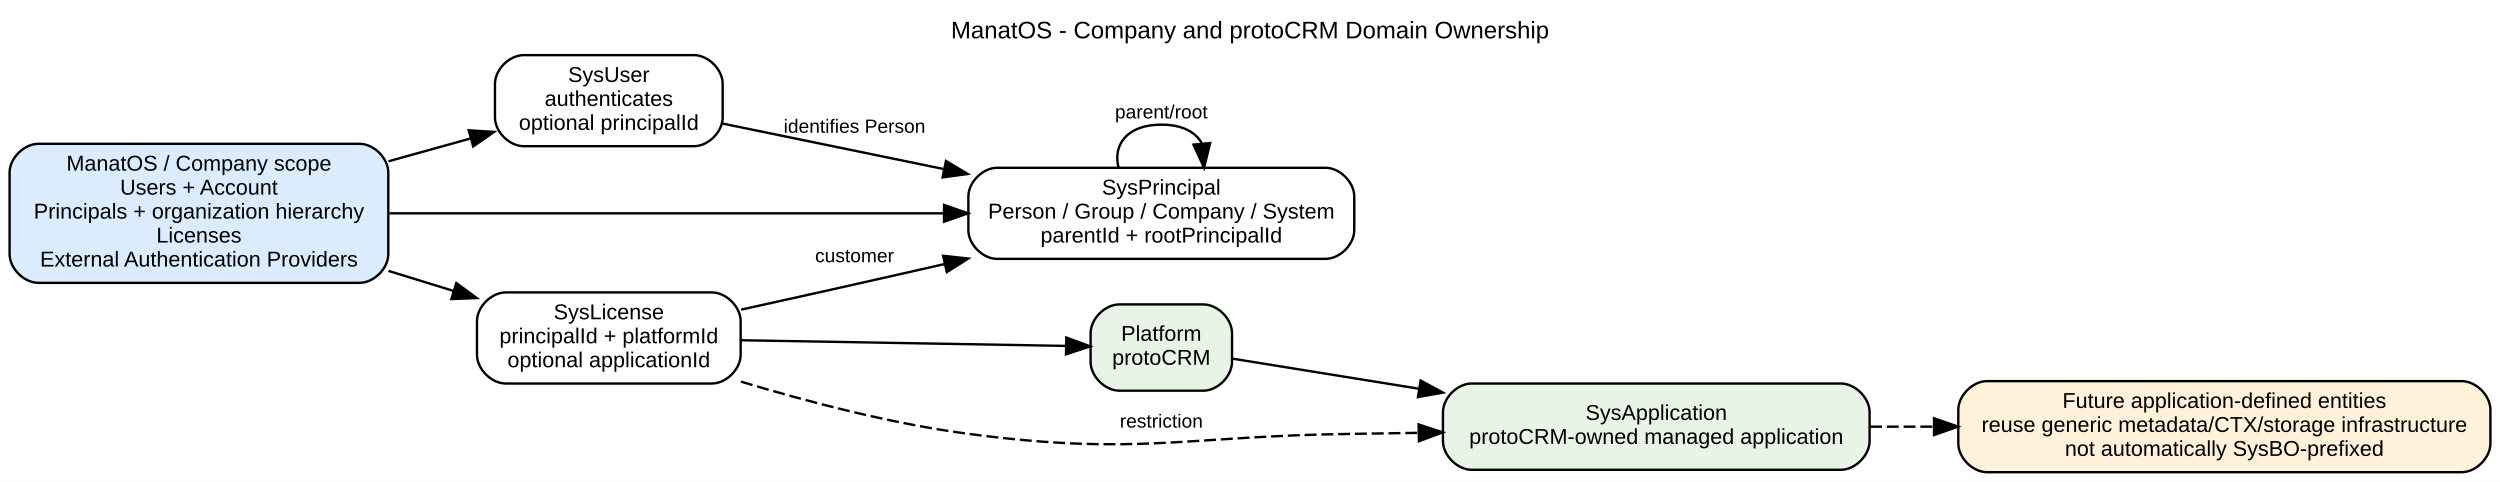
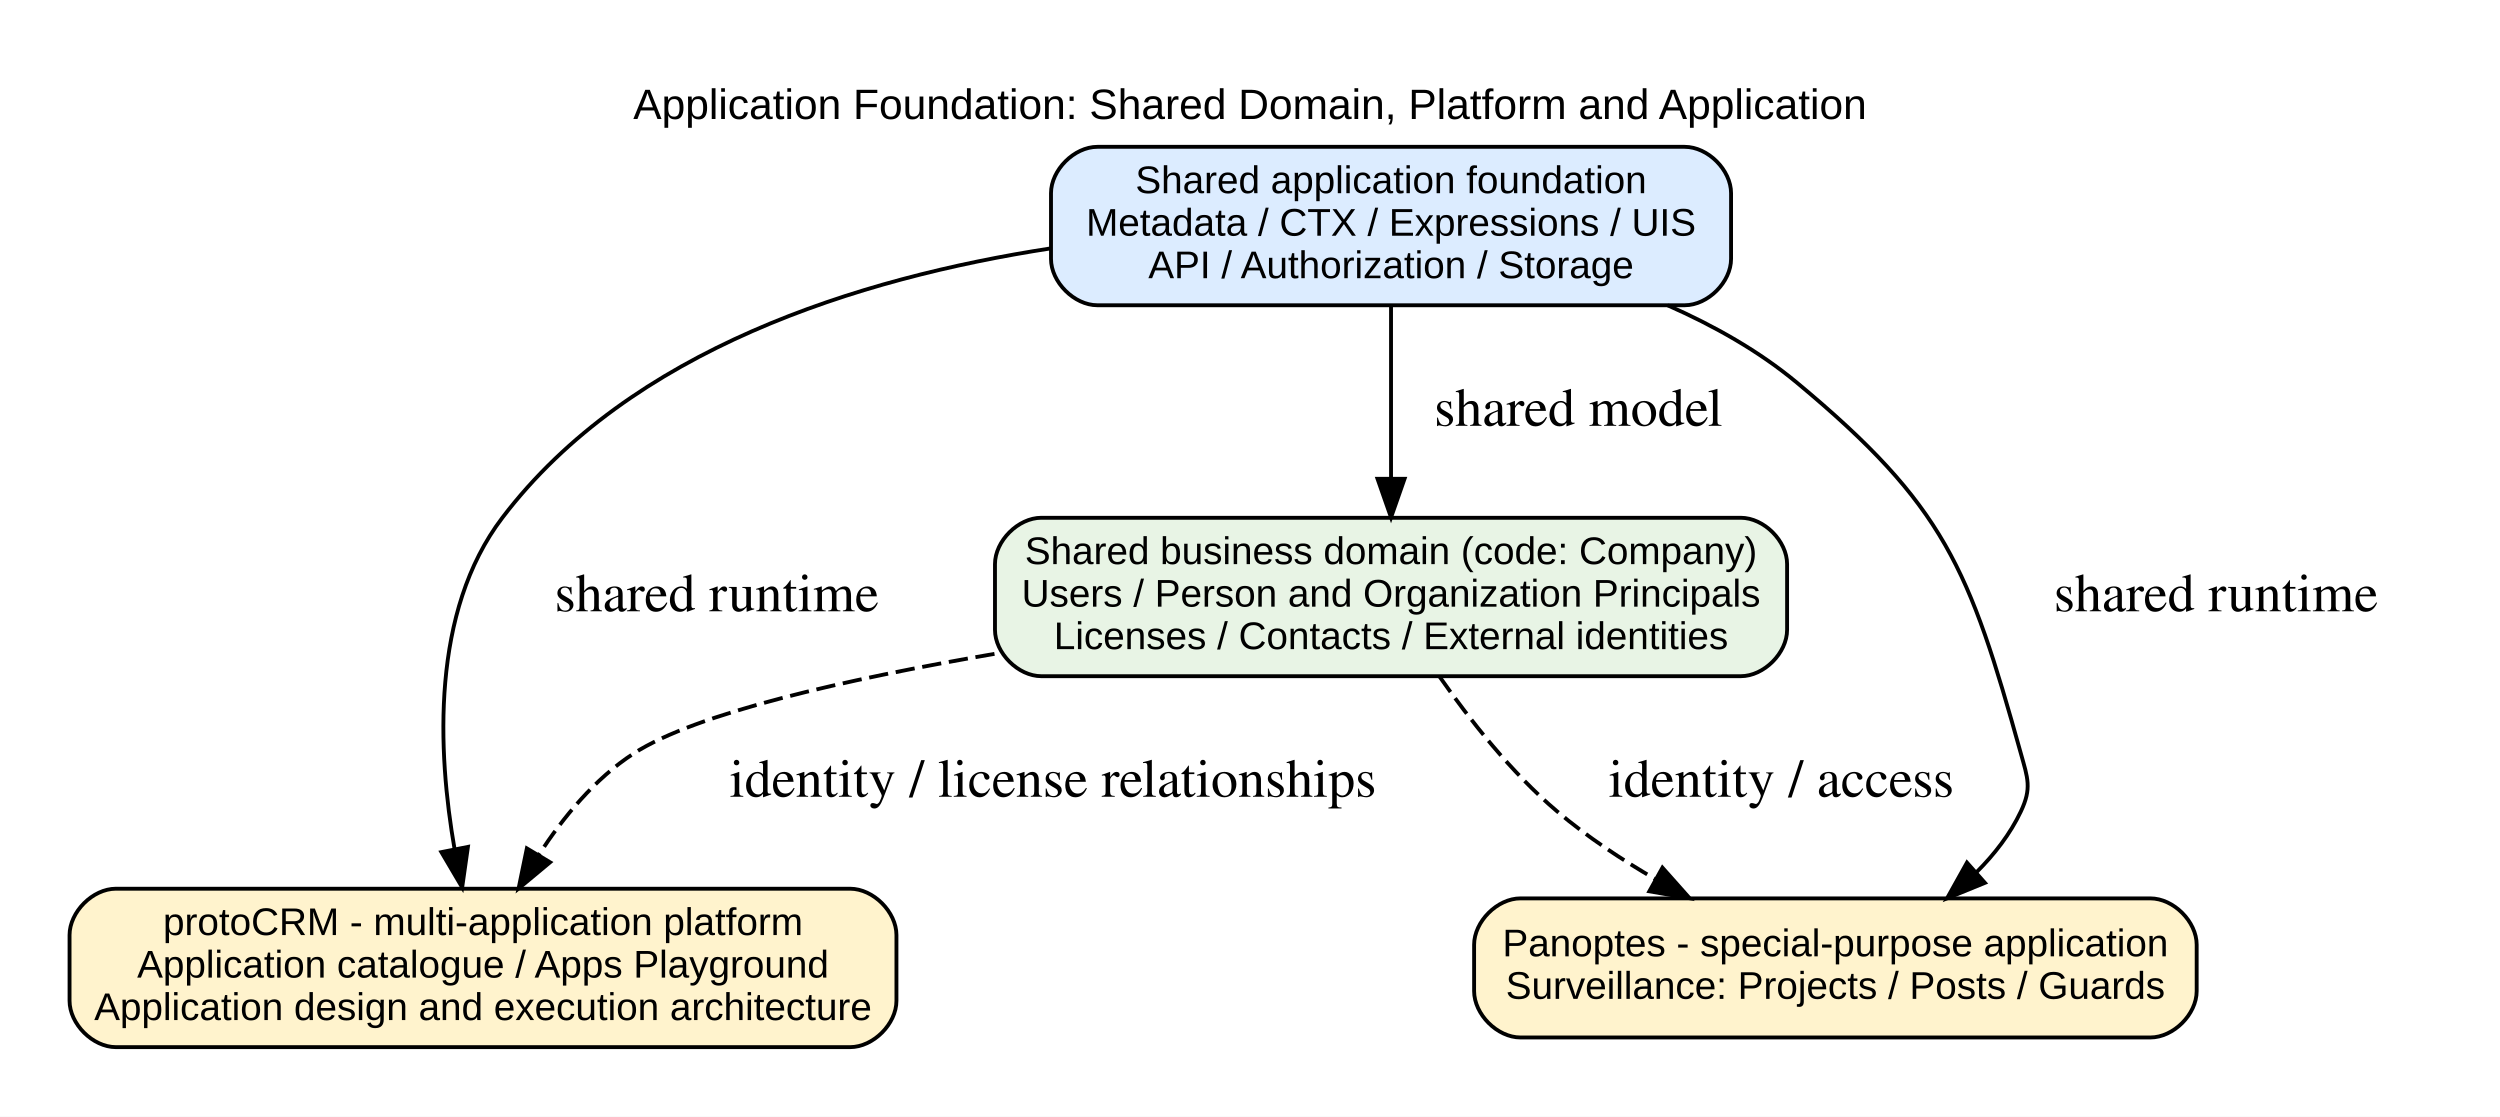
- <svg xmlns="http://www.w3.org/2000/svg" width="1043pt" height="201pt" viewBox="0.00 0.00 1043.00 201.00">
-   <g id="graph0" class="graph" transform="scale(1 1) rotate(0) translate(4 197)">
-     <polygon fill="white" stroke="transparent" points="-4,4 -4,-197 1039,-197 1039,4 -4,4" />
-     <text text-anchor="middle" x="517.5" y="-181" font-family="Arial" font-size="10.00">ManatOS - Company and protoCRM Domain Ownership</text>
+ <svg xmlns="http://www.w3.org/2000/svg" width="647pt" height="289pt" viewBox="0.00 0.00 647.00 289.00">
+   <g id="graph0" class="graph" transform="scale(1 1) rotate(0) translate(18 271)">
+     <polygon fill="white" stroke="transparent" points="-18,18 -18,-271 629,-271 629,18 -18,18" />
+     <text text-anchor="middle" x="305.5" y="-240.2" font-family="Arial" font-size="11.00">Application Foundation: Shared Domain, Platform and Application</text>
    <g id="node1" class="node">
-       <path fill="#dcecff" stroke="black" d="M146,-137C146,-137 12,-137 12,-137 6,-137 0,-131 0,-125 0,-125 0,-91 0,-91 0,-85 6,-79 12,-79 12,-79 146,-79 146,-79 152,-79 158,-85 158,-91 158,-91 158,-125 158,-125 158,-131 152,-137 146,-137" />
-       <text text-anchor="middle" x="79" y="-125.8" font-family="Arial" font-size="9.00">ManatOS / Company scope</text>
-       <text text-anchor="middle" x="79" y="-115.8" font-family="Arial" font-size="9.00">Users + Account</text>
-       <text text-anchor="middle" x="79" y="-105.8" font-family="Arial" font-size="9.00">Principals + organization hierarchy</text>
-       <text text-anchor="middle" x="79" y="-95.8" font-family="Arial" font-size="9.00">Licenses</text>
-       <text text-anchor="middle" x="79" y="-85.8" font-family="Arial" font-size="9.00">External Authentication Providers</text>
+       <path fill="#dcecff" stroke="black" d="M418,-233C418,-233 266,-233 266,-233 260,-233 254,-227 254,-221 254,-221 254,-204 254,-204 254,-198 260,-192 266,-192 266,-192 418,-192 418,-192 424,-192 430,-198 430,-204 430,-204 430,-221 430,-221 430,-227 424,-233 418,-233" />
+       <text text-anchor="middle" x="342" y="-221" font-family="Arial" font-size="10.00">Shared application foundation</text>
+       <text text-anchor="middle" x="342" y="-210" font-family="Arial" font-size="10.00">Metadata / CTX / Expressions / UIS</text>
+       <text text-anchor="middle" x="342" y="-199" font-family="Arial" font-size="10.00">API / Authorization / Storage</text>
    </g>
    <g id="node2" class="node">
-       <path fill="white" stroke="black" d="M285.5,-174C285.5,-174 214.5,-174 214.5,-174 208.5,-174 202.5,-168 202.5,-162 202.5,-162 202.5,-148 202.5,-148 202.5,-142 208.5,-136 214.5,-136 214.5,-136 285.5,-136 285.5,-136 291.5,-136 297.5,-142 297.5,-148 297.5,-148 297.5,-162 297.5,-162 297.5,-168 291.5,-174 285.5,-174" />
-       <text text-anchor="middle" x="250" y="-162.8" font-family="Arial" font-size="9.00">SysUser</text>
-       <text text-anchor="middle" x="250" y="-152.8" font-family="Arial" font-size="9.00">authenticates</text>
-       <text text-anchor="middle" x="250" y="-142.8" font-family="Arial" font-size="9.00">optional principalId</text>
+       <path fill="#e8f4e5" stroke="black" d="M432.5,-137C432.5,-137 251.5,-137 251.5,-137 245.5,-137 239.5,-131 239.5,-125 239.5,-125 239.5,-108 239.5,-108 239.5,-102 245.5,-96 251.5,-96 251.5,-96 432.5,-96 432.5,-96 438.5,-96 444.5,-102 444.5,-108 444.5,-108 444.5,-125 444.5,-125 444.5,-131 438.5,-137 432.5,-137" />
+       <text text-anchor="middle" x="342" y="-125" font-family="Arial" font-size="10.00">Shared business domain (code: Company)</text>
+       <text text-anchor="middle" x="342" y="-114" font-family="Arial" font-size="10.00">Users / Person and Organization Principals</text>
+       <text text-anchor="middle" x="342" y="-103" font-family="Arial" font-size="10.00">Licenses / Contacts / External identities</text>
    </g>
    <g id="edge1" class="edge">
-       <path fill="none" stroke="black" d="M158.07,-129.71C169.59,-132.92 181.27,-136.16 192.25,-139.22" />
-       <polygon fill="black" stroke="black" points="191.54,-142.65 202.11,-141.96 193.42,-135.91 191.54,-142.65" />
+       <path fill="none" stroke="black" d="M342,-191.57C342,-178.64 342,-161.58 342,-147.09" />
+       <polygon fill="black" stroke="black" points="345.5,-147.08 342,-137.08 338.5,-147.08 345.5,-147.08" />
+       <text text-anchor="middle" x="390.5" y="-160.8" font-family="Times,serif" font-size="14.00">shared model</text>
    </g>
    <g id="node3" class="node">
-       <path fill="white" stroke="black" d="M549,-127C549,-127 412,-127 412,-127 406,-127 400,-121 400,-115 400,-115 400,-101 400,-101 400,-95 406,-89 412,-89 412,-89 549,-89 549,-89 555,-89 561,-95 561,-101 561,-101 561,-115 561,-115 561,-121 555,-127 549,-127" />
-       <text text-anchor="middle" x="480.5" y="-115.8" font-family="Arial" font-size="9.00">SysPrincipal</text>
-       <text text-anchor="middle" x="480.5" y="-105.8" font-family="Arial" font-size="9.00">Person / Group / Company / System</text>
-       <text text-anchor="middle" x="480.5" y="-95.8" font-family="Arial" font-size="9.00">parentId + rootPrincipalId</text>
+       <path fill="#fff3cd" stroke="black" d="M202,-41C202,-41 12,-41 12,-41 6,-41 0,-35 0,-29 0,-29 0,-12 0,-12 0,-6 6,0 12,0 12,0 202,0 202,0 208,0 214,-6 214,-12 214,-12 214,-29 214,-29 214,-35 208,-41 202,-41" />
+       <text text-anchor="middle" x="107" y="-29" font-family="Arial" font-size="10.00">protoCRM - multi-application platform</text>
+       <text text-anchor="middle" x="107" y="-18" font-family="Arial" font-size="10.00">Application catalogue / Apps Playground</text>
+       <text text-anchor="middle" x="107" y="-7" font-family="Arial" font-size="10.00">Application design and execution architecture</text>
    </g>
    <g id="edge2" class="edge">
-       <path fill="none" stroke="black" d="M158.45,-108C224.94,-108 320.29,-108 389.8,-108" />
-       <polygon fill="black" stroke="black" points="389.86,-111.5 399.86,-108 389.86,-104.5 389.86,-111.5" />
+       <path fill="none" stroke="black" d="M253.99,-206.73C204.06,-199.03 145.1,-180.51 112,-137 93.52,-112.71 95.23,-76.53 99.66,-51.15" />
+       <polygon fill="black" stroke="black" points="103.1,-51.83 101.61,-41.34 96.23,-50.47 103.1,-51.83" />
+       <text text-anchor="middle" x="167.5" y="-112.8" font-family="Times,serif" font-size="14.00">shared runtime</text>
    </g>
    <g id="node4" class="node">
-       <path fill="white" stroke="black" d="M293,-75C293,-75 207,-75 207,-75 201,-75 195,-69 195,-63 195,-63 195,-49 195,-49 195,-43 201,-37 207,-37 207,-37 293,-37 293,-37 299,-37 305,-43 305,-49 305,-49 305,-63 305,-63 305,-69 299,-75 293,-75" />
-       <text text-anchor="middle" x="250" y="-63.8" font-family="Arial" font-size="9.00">SysLicense</text>
-       <text text-anchor="middle" x="250" y="-53.8" font-family="Arial" font-size="9.00">principalId + platformId</text>
-       <text text-anchor="middle" x="250" y="-43.8" font-family="Arial" font-size="9.00">optional applicationId</text>
+       <path fill="#fff3cd" stroke="black" d="M538.5,-38.5C538.5,-38.5 375.5,-38.5 375.5,-38.5 369.5,-38.5 363.5,-32.5 363.5,-26.5 363.5,-26.5 363.5,-14.5 363.5,-14.5 363.5,-8.5 369.5,-2.5 375.5,-2.5 375.5,-2.5 538.5,-2.5 538.5,-2.5 544.5,-2.5 550.5,-8.5 550.5,-14.5 550.5,-14.5 550.5,-26.5 550.5,-26.5 550.5,-32.5 544.5,-38.5 538.5,-38.5" />
+       <text text-anchor="middle" x="457" y="-23.5" font-family="Arial" font-size="10.00">Panoptes - special-purpose application</text>
+       <text text-anchor="middle" x="457" y="-12.5" font-family="Arial" font-size="10.00">Surveillance: Projects / Posts / Guards</text>
    </g>
    <g id="edge3" class="edge">
-       <path fill="none" stroke="black" d="M158.07,-83.98C167.12,-81.19 176.27,-78.38 185.09,-75.66" />
-       <polygon fill="black" stroke="black" points="186.37,-78.93 194.9,-72.65 184.32,-72.24 186.37,-78.93" />
+       <path fill="none" stroke="black" d="M413.6,-191.98C425.53,-186.72 437.19,-180.16 447,-172 485.33,-140.13 491.62,-124.02 505,-76 506.79,-69.58 507.85,-67.03 505,-61 502.25,-55.17 498.17,-49.91 493.53,-45.28" />
+       <polygon fill="black" stroke="black" points="495.7,-42.52 485.89,-38.51 491.05,-47.76 495.7,-42.52" />
+       <text text-anchor="middle" x="555.5" y="-112.8" font-family="Times,serif" font-size="14.00">shared runtime</text>
    </g>
    <g id="edge4" class="edge">
-       <path fill="none" stroke="black" d="M297.52,-145.43C324.01,-139.98 358.11,-132.97 389.61,-126.49" />
-       <polygon fill="black" stroke="black" points="390.65,-129.85 399.74,-124.41 389.24,-122.99 390.65,-129.85" />
-       <text text-anchor="middle" x="352.5" y="-141.6" font-family="Arial" font-size="8.00">identifies Person</text>
+       <path fill="none" stroke="black" stroke-dasharray="5,2" d="M239.37,-101.78C200.65,-95.16 162.07,-86.39 146,-76 135.98,-69.52 127.73,-59.48 121.43,-49.77" />
+       <polygon fill="black" stroke="black" points="124.36,-47.84 116.21,-41.06 118.35,-51.44 124.36,-47.84" />
+       <text text-anchor="middle" x="254.5" y="-64.8" font-family="Times,serif" font-size="14.00">identity / license relationships</text>
    </g>
    <g id="edge5" class="edge">
-       <path fill="none" stroke="black" d="M462.67,-127.04C460.2,-136.53 466.14,-145 480.5,-145 489.25,-145 494.87,-141.86 497.37,-137.25" />
-       <polygon fill="black" stroke="black" points="500.88,-137.32 498.33,-127.04 493.91,-136.67 500.88,-137.32" />
-       <text text-anchor="middle" x="480.5" y="-147.6" font-family="Arial" font-size="8.00">parent/root</text>
-     </g>
-     <g id="edge6" class="edge">
-       <path fill="none" stroke="black" d="M305.21,-67.83C328.82,-73.02 356.79,-79.24 382,-85 384.65,-85.61 387.34,-86.22 390.06,-86.85" />
-       <polygon fill="black" stroke="black" points="389.44,-90.3 399.97,-89.14 391.02,-83.48 389.44,-90.3" />
-       <text text-anchor="middle" x="352.5" y="-87.6" font-family="Arial" font-size="8.00">customer</text>
-     </g>
-     <g id="node5" class="node">
-       <path fill="#e8f4e5" stroke="black" d="M498,-70C498,-70 463,-70 463,-70 457,-70 451,-64 451,-58 451,-58 451,-46 451,-46 451,-40 457,-34 463,-34 463,-34 498,-34 498,-34 504,-34 510,-40 510,-46 510,-46 510,-58 510,-58 510,-64 504,-70 498,-70" />
-       <text text-anchor="middle" x="480.5" y="-54.8" font-family="Arial" font-size="9.00">Platform</text>
-       <text text-anchor="middle" x="480.5" y="-44.8" font-family="Arial" font-size="9.00">protoCRM</text>
-     </g>
-     <g id="edge7" class="edge">
-       <path fill="none" stroke="black" d="M305.15,-55.05C346.71,-54.32 403.1,-53.34 440.36,-52.69" />
-       <polygon fill="black" stroke="black" points="440.87,-56.18 450.8,-52.5 440.74,-49.18 440.87,-56.18" />
-     </g>
-     <g id="node6" class="node">
-       <path fill="#e8f4e5" stroke="black" d="M764,-37C764,-37 610,-37 610,-37 604,-37 598,-31 598,-25 598,-25 598,-13 598,-13 598,-7 604,-1 610,-1 610,-1 764,-1 764,-1 770,-1 776,-7 776,-13 776,-13 776,-25 776,-25 776,-31 770,-37 764,-37" />
-       <text text-anchor="middle" x="687" y="-21.8" font-family="Arial" font-size="9.00">SysApplication</text>
-       <text text-anchor="middle" x="687" y="-11.8" font-family="Arial" font-size="9.00">protoCRM-owned managed application</text>
-     </g>
-     <g id="edge8" class="edge">
-       <path fill="none" stroke="black" stroke-dasharray="5,2" d="M305.15,-37.79C333.11,-29.33 368,-20.22 400,-16 470.94,-6.64 489.45,-15.14 561,-16 569.67,-16.1 578.69,-16.25 587.72,-16.42" />
-       <polygon fill="black" stroke="black" points="587.84,-19.92 597.91,-16.62 587.98,-12.92 587.84,-19.92" />
-       <text text-anchor="middle" x="480.5" y="-18.6" font-family="Arial" font-size="8.00">restriction</text>
-     </g>
-     <g id="edge9" class="edge">
-       <path fill="none" stroke="black" d="M510.37,-47.34C530.85,-44.04 559.64,-39.39 588,-34.81" />
-       <polygon fill="black" stroke="black" points="588.68,-38.25 597.99,-33.2 587.56,-31.34 588.68,-38.25" />
-     </g>
-     <g id="node7" class="node">
-       <path fill="#fff1da" stroke="black" d="M1023,-38C1023,-38 825,-38 825,-38 819,-38 813,-32 813,-26 813,-26 813,-12 813,-12 813,-6 819,0 825,0 825,0 1023,0 1023,0 1029,0 1035,-6 1035,-12 1035,-12 1035,-26 1035,-26 1035,-32 1029,-38 1023,-38" />
-       <text text-anchor="middle" x="924" y="-26.8" font-family="Arial" font-size="9.00">Future application-defined entities</text>
-       <text text-anchor="middle" x="924" y="-16.8" font-family="Arial" font-size="9.00">reuse generic metadata/CTX/storage infrastructure</text>
-       <text text-anchor="middle" x="924" y="-6.8" font-family="Arial" font-size="9.00">not automatically SysBO-prefixed</text>
-     </g>
-     <g id="edge10" class="edge">
-       <path fill="none" stroke="black" stroke-dasharray="5,2" d="M776.17,-19C784.88,-19 793.81,-19 802.77,-19" />
-       <polygon fill="black" stroke="black" points="802.88,-22.5 812.88,-19 802.88,-15.5 802.88,-22.5" />
+       <path fill="none" stroke="black" stroke-dasharray="5,2" d="M354.49,-95.98C362.31,-84.8 373.13,-71.04 385,-61 392.67,-54.51 401.58,-48.59 410.46,-43.44" />
+       <polygon fill="black" stroke="black" points="412.24,-46.45 419.28,-38.53 408.84,-40.33 412.24,-46.45" />
+       <text text-anchor="middle" x="443" y="-64.8" font-family="Times,serif" font-size="14.00">identity / access</text>
    </g>
  </g>
</svg>
